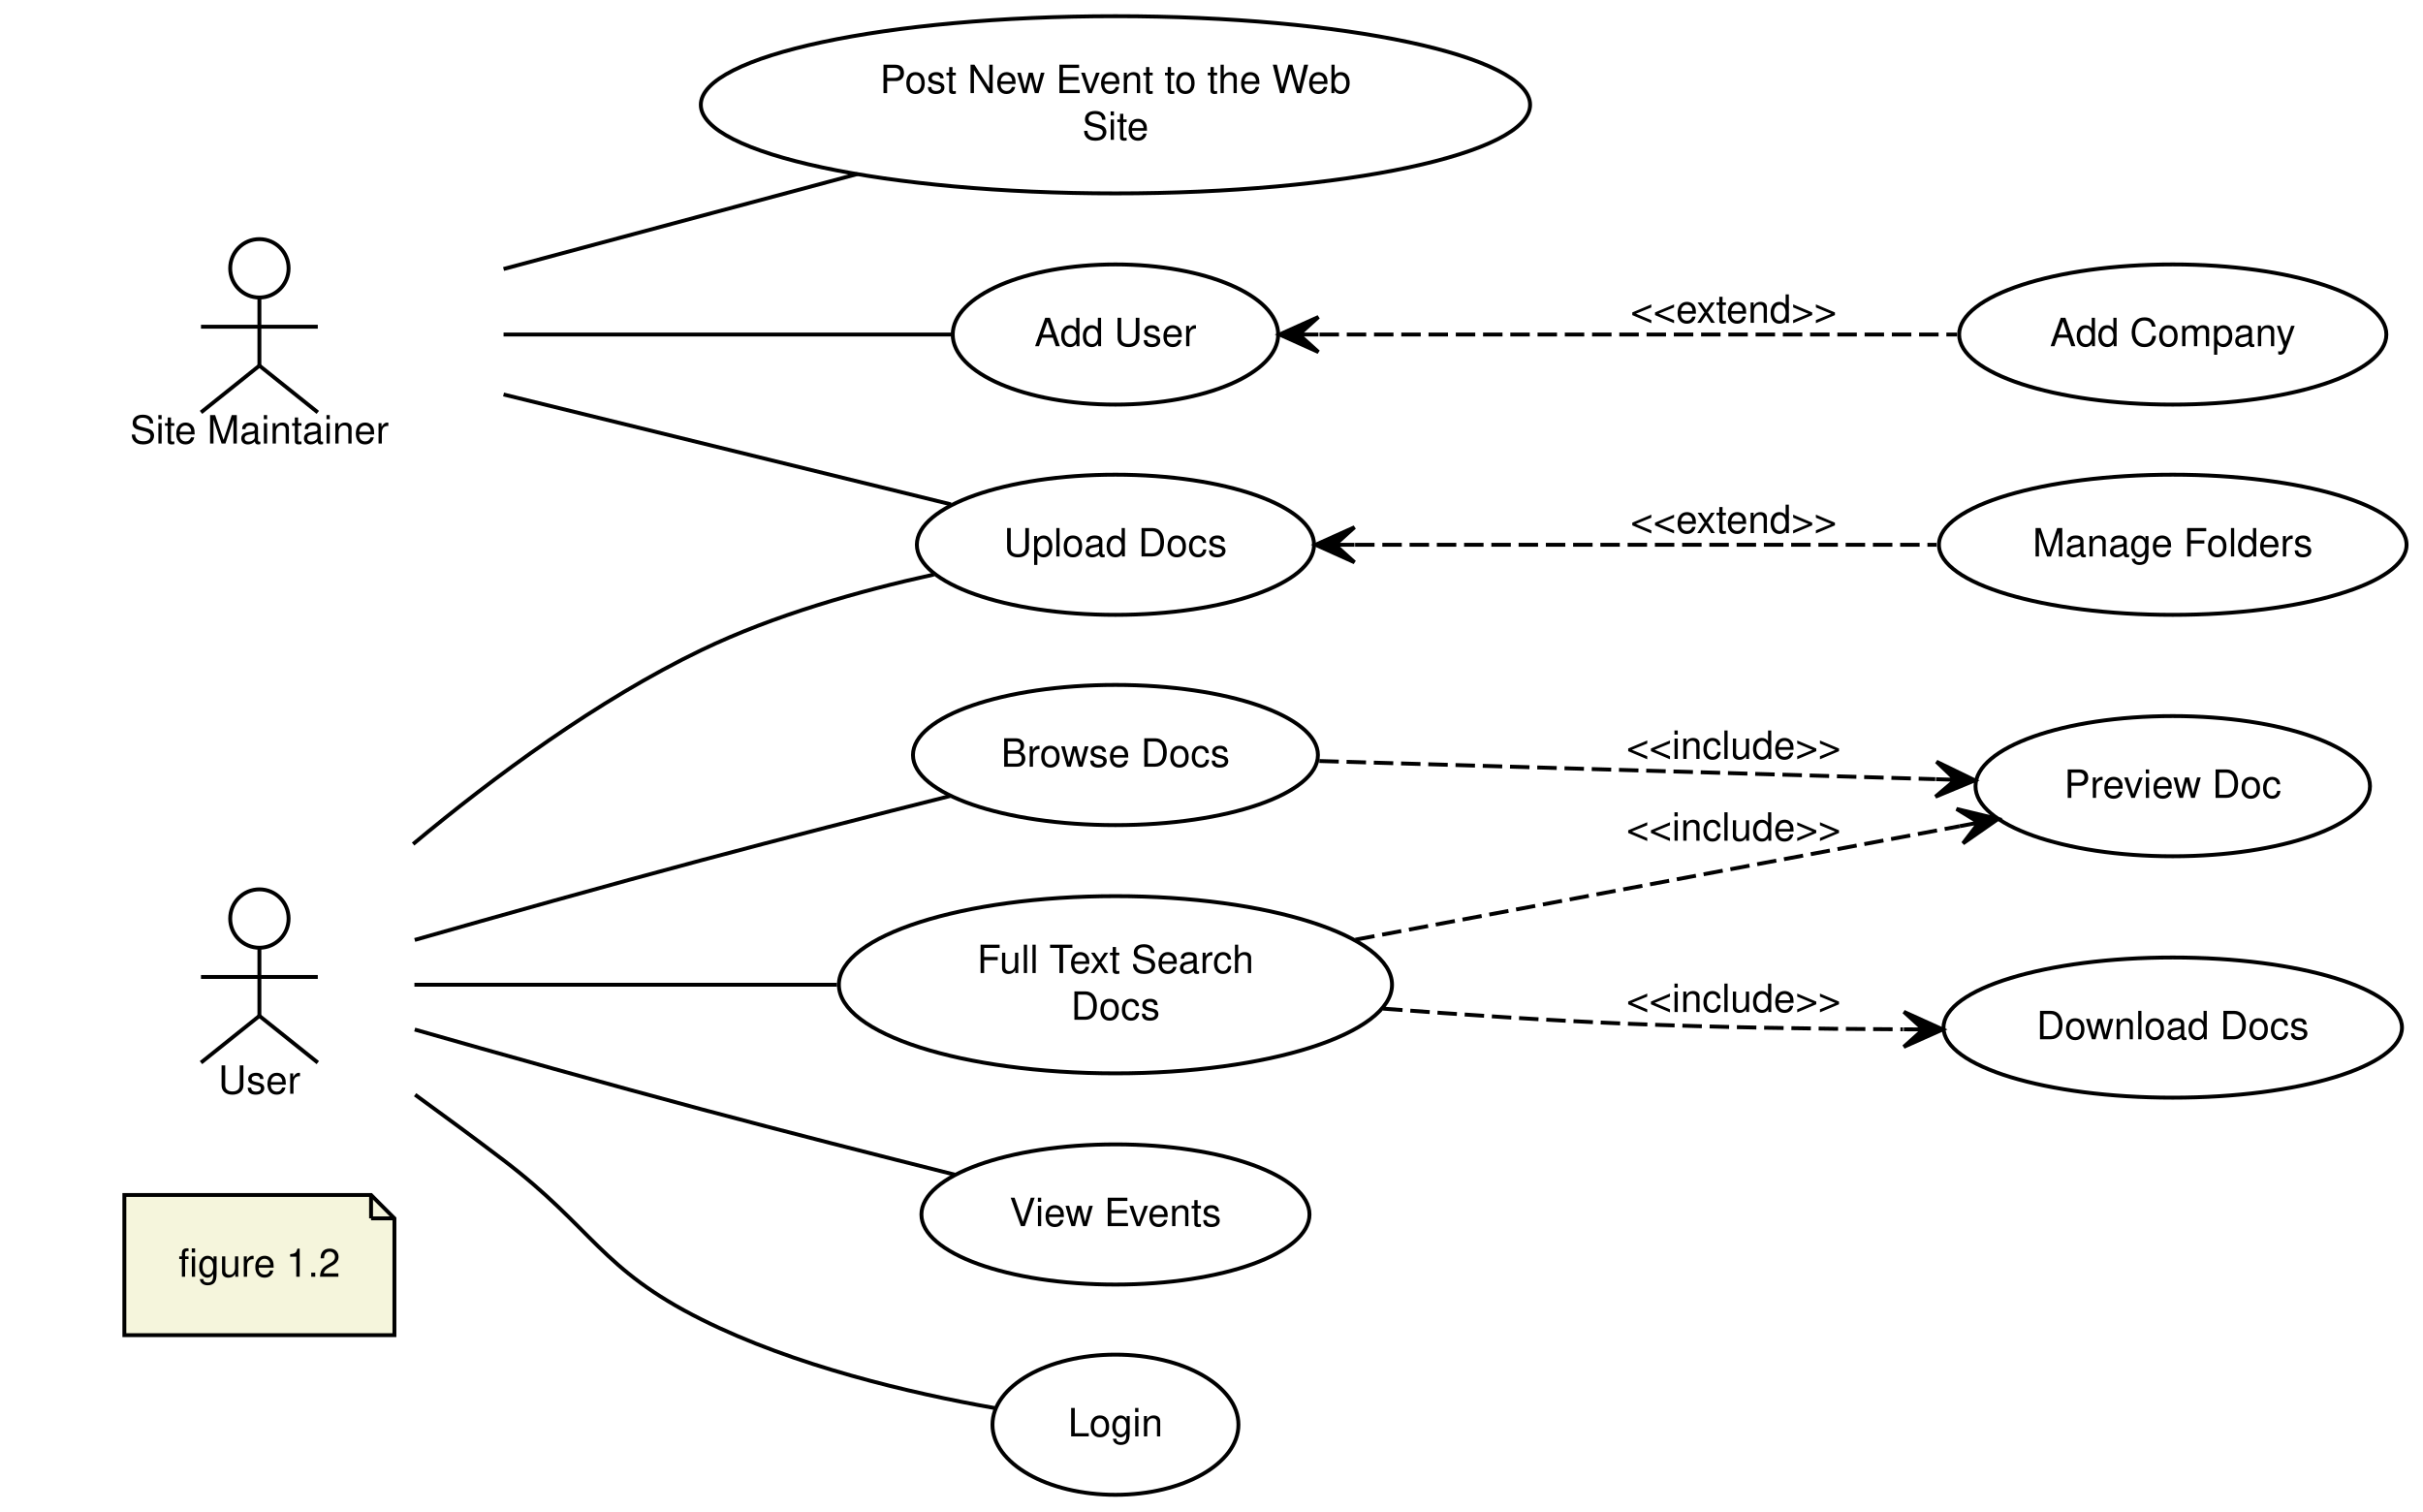
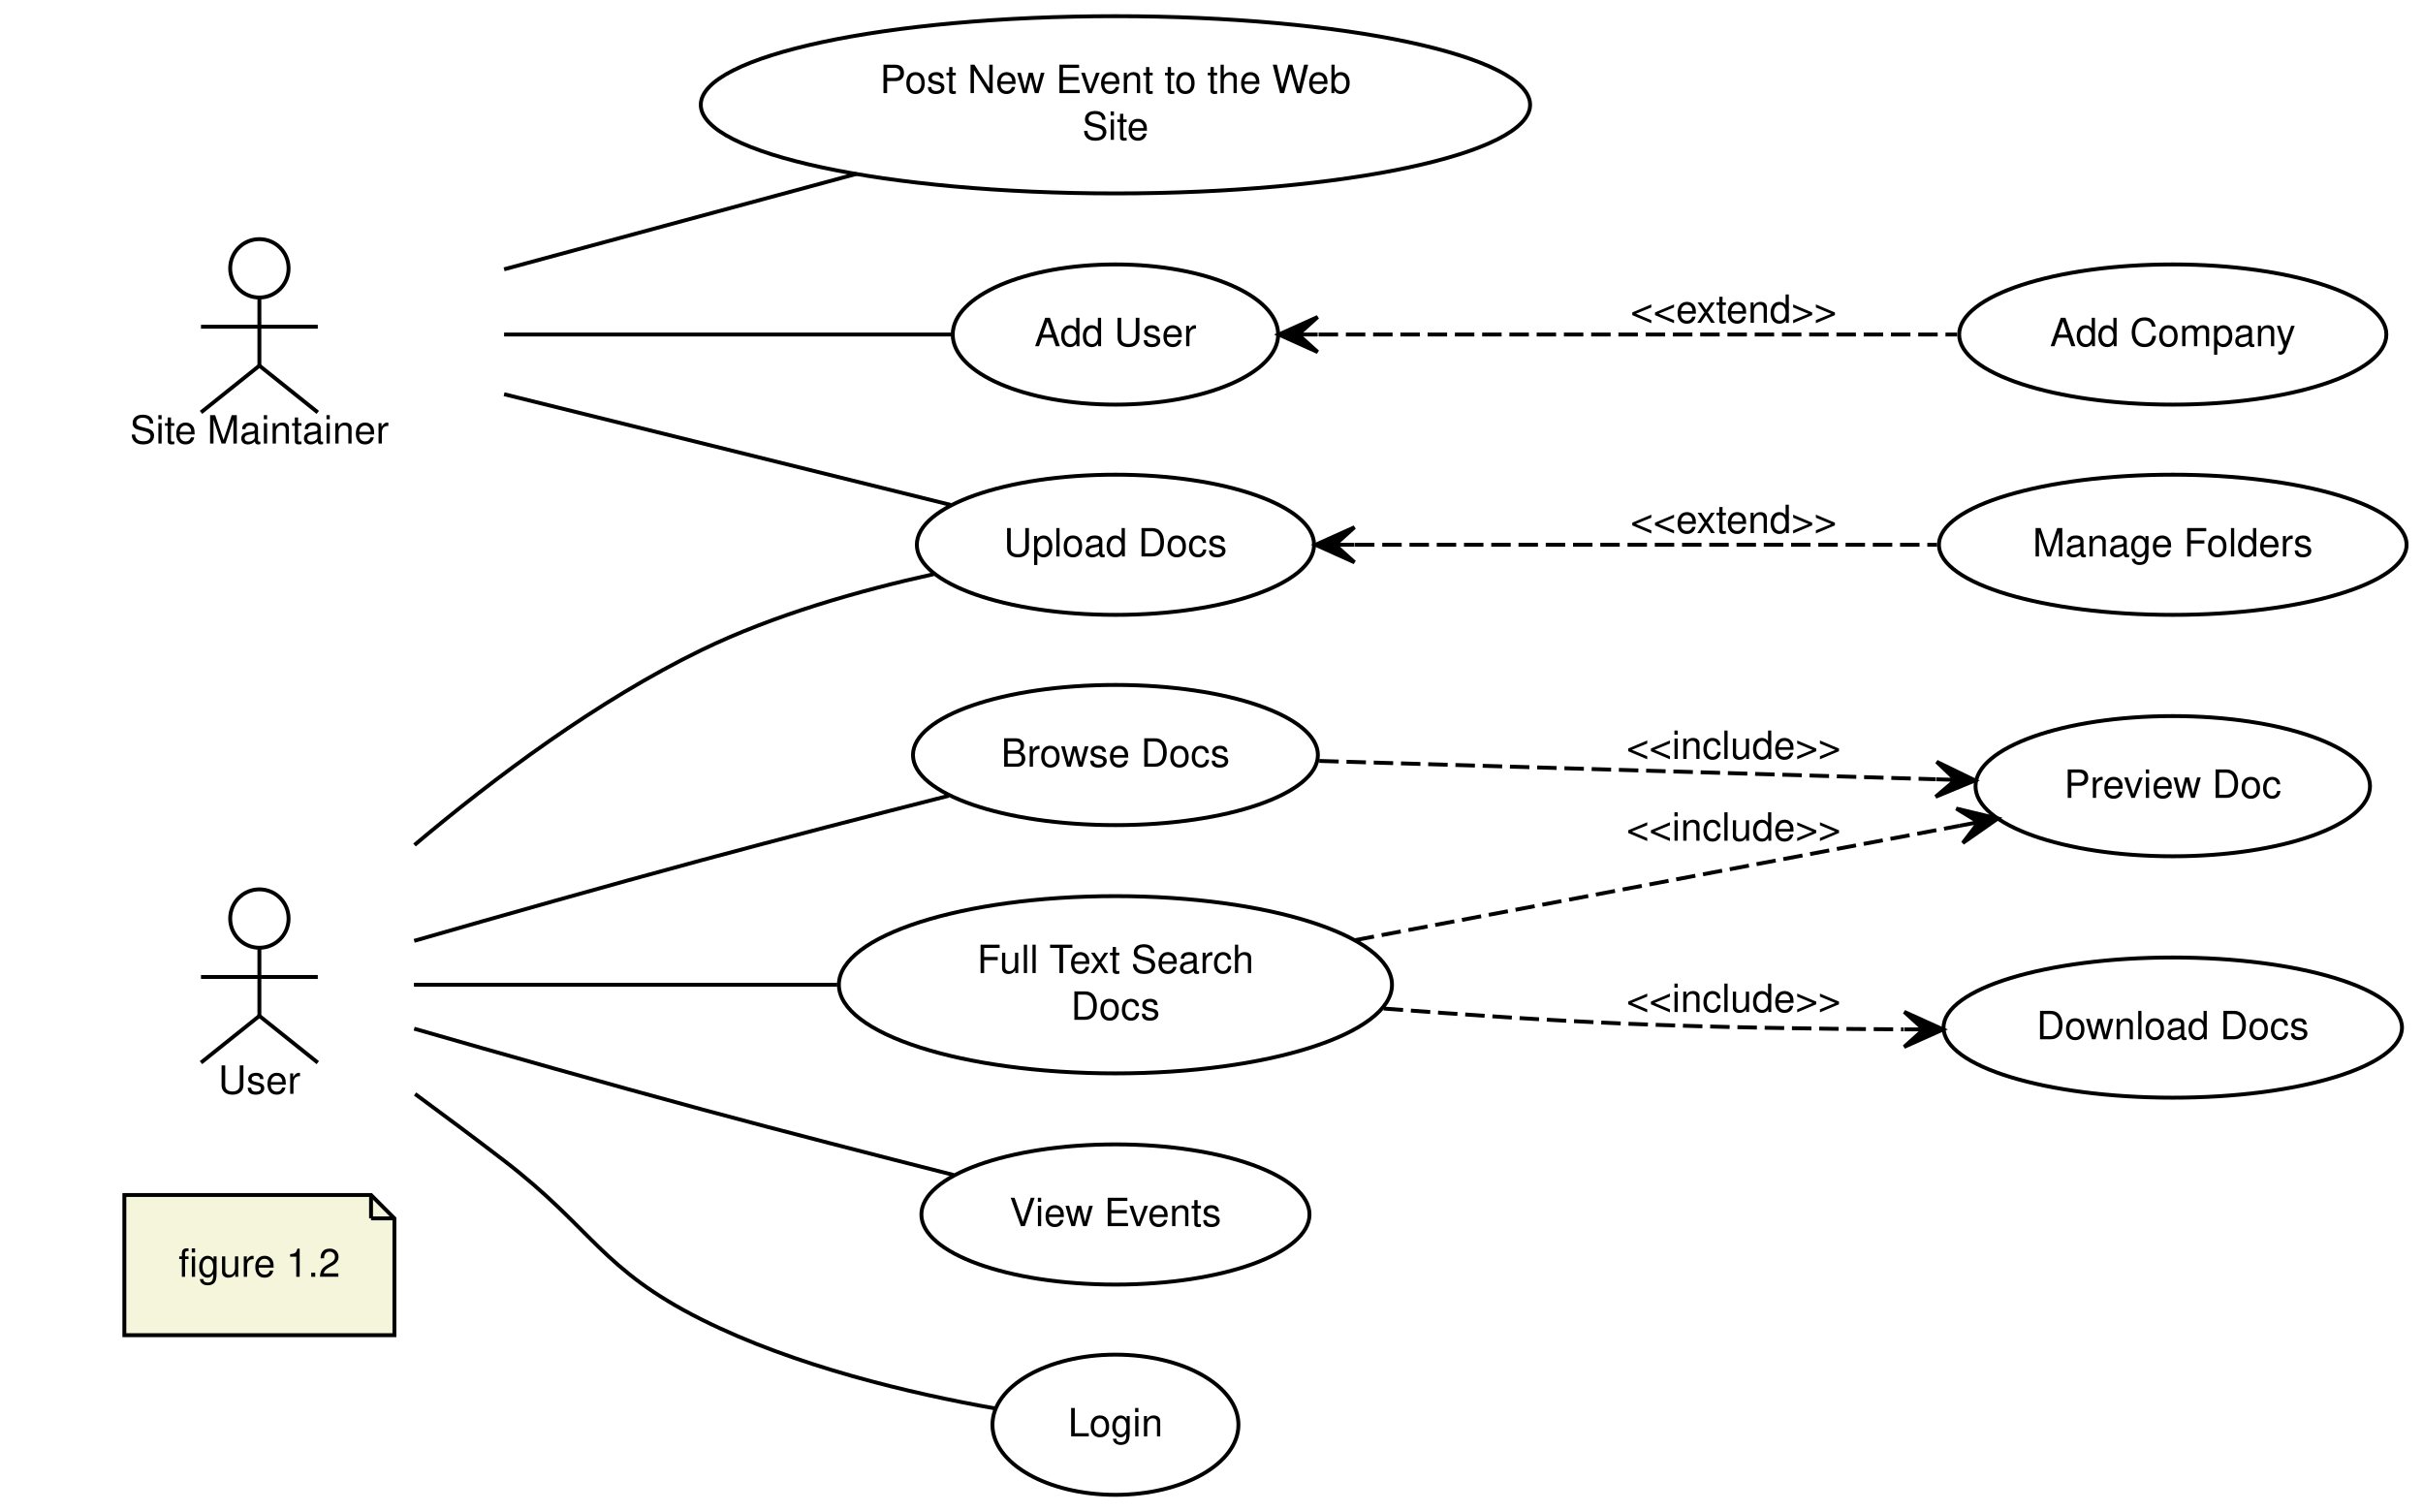
<svg xmlns="http://www.w3.org/2000/svg" width="622pt" height="388pt" viewBox="0.00 0.00 622.32 387.63">
-   <g id="graph0" class="graph" transform="scale(1 1) rotate(0) translate(4 383.6274)">
+   <g id="graph0" class="graph" transform="scale(1 1) rotate(0) translate(4 383.63)">
    <g id="node1" class="node">
-       <polygon fill="#f5f5dc" stroke="#000000" points="91.303,-77 27.941,-77 27.941,-41 97.303,-41 97.303,-71 91.303,-77" />
-       <polyline fill="none" stroke="#000000" points="91.303,-77 91.303,-71 " />
-       <polyline fill="none" stroke="#000000" points="97.303,-71 91.303,-71 " />
-       <text text-anchor="middle" x="62.622" y="-56" font-family="Helvetica,sans-Serif" font-size="10.00" fill="#000000">figure 1.2</text>
+       <polygon fill="#f5f5dc" stroke="black" points="91.3,-77 27.94,-77 27.94,-41 97.3,-41 97.3,-71 91.3,-77" />
+       <polyline fill="none" stroke="black" points="91.3,-77 91.3,-71 " />
+       <polyline fill="none" stroke="black" points="97.3,-71 91.3,-71 " />
+       <text text-anchor="middle" x="62.62" y="-56" font-family="Helvetica,sans-Serif" font-size="10.00">figure 1.2</text>
    </g>
    <g id="node2" class="node">
-       <g transform="translate(62.622,-128)" fill="none" stroke="#000" stroke-width="1">
+       <g transform="translate(62.62,-128)" fill="none" stroke="#000" stroke-width="1">
        <circle cx="0" cy="-20" r="7.5" />
        <line x1="0" y1="-12.5" x2="0" y2="5" />
        <line x1="-15" y1="-5" x2="15" y2="-5" />
        <line x1="0" y1="5" x2="-15" y2="17" />
        <line x1="0" y1="5" x2="15" y2="17" />
      </g>
-       <text text-anchor="middle" x="62.622" y="-103" font-family="Helvetica,sans-Serif" font-size="10.00" fill="#000000">User</text>
+       <text text-anchor="middle" x="62.62" y="-103" font-family="Helvetica,sans-Serif" font-size="10.00">User</text>
    </g>
    <g id="node3" class="node">
-       <ellipse fill="none" stroke="#000000" cx="282.492" cy="-18" rx="31.586" ry="18" />
-       <text text-anchor="middle" x="282.492" y="-15" font-family="Helvetica,sans-Serif" font-size="10.00" fill="#000000">Login</text>
+       <ellipse fill="none" stroke="black" cx="282.49" cy="-18" rx="31.59" ry="18" />
+       <text text-anchor="middle" x="282.49" y="-15" font-family="Helvetica,sans-Serif" font-size="10.00">Login</text>
    </g>
    <g id="edge1" class="edge">
-       <path fill="none" stroke="#000000" d="M102.612,-102.754C110.182,-97.268 117.997,-91.51 125.244,-86 148.395,-68.397 150.223,-57.989 176.244,-45 200.084,-33.1 229.625,-26.14 251.501,-22.277" />
+       <path fill="none" stroke="black" d="M102.61,-102.95C110.17,-97.39 117.99,-91.56 125.24,-86 148.33,-68.31 150.24,-58.02 176.24,-45 200.2,-33.01 229.96,-26.01 251.72,-22.16" />
    </g>
    <g id="node7" class="node">
-       <ellipse fill="none" stroke="#000000" cx="282.492" cy="-244" rx="51.006" ry="18" />
-       <text text-anchor="middle" x="282.492" y="-241" font-family="Helvetica,sans-Serif" font-size="10.00" fill="#000000">Upload Docs</text>
+       <ellipse fill="none" stroke="black" cx="282.49" cy="-244" rx="51.01" ry="18" />
+       <text text-anchor="middle" x="282.49" y="-241" font-family="Helvetica,sans-Serif" font-size="10.00">Upload Docs</text>
    </g>
    <g id="edge6" class="edge">
-       <path fill="none" stroke="#000000" d="M102.101,-167.13C122.853,-184.43 149.491,-204.13 176.244,-217 194.853,-225.952 216.773,-232.166 235.855,-236.354" />
+       <path fill="none" stroke="black" d="M102.46,-166.9C123.06,-184.25 149.57,-204.06 176.24,-217 194.83,-226.02 216.77,-232.26 235.8,-236.45" />
    </g>
    <g id="node9" class="node">
-       <ellipse fill="none" stroke="#000000" cx="282.492" cy="-131" rx="71.034" ry="22.756" />
-       <text text-anchor="middle" x="282.492" y="-134" font-family="Helvetica,sans-Serif" font-size="10.00" fill="#000000">Full Text Search</text>
-       <text text-anchor="middle" x="282.492" y="-122" font-family="Helvetica,sans-Serif" font-size="10.00" fill="#000000">Docs</text>
+       <ellipse fill="none" stroke="black" cx="282.49" cy="-131" rx="71.03" ry="22.76" />
+       <text text-anchor="middle" x="282.49" y="-134" font-family="Helvetica,sans-Serif" font-size="10.00">Full Text Search</text>
+       <text text-anchor="middle" x="282.49" y="-122" font-family="Helvetica,sans-Serif" font-size="10.00">Docs</text>
    </g>
    <g id="edge7" class="edge">
-       <path fill="none" stroke="#000000" d="M102.439,-131C132.634,-131 174.941,-131 210.959,-131" />
+       <path fill="none" stroke="black" d="M102.32,-131C132.4,-131 174.94,-131 211.02,-131" />
    </g>
    <g id="node12" class="node">
-       <ellipse fill="none" stroke="#000000" cx="282.492" cy="-190" rx="52.004" ry="18" />
-       <text text-anchor="middle" x="282.492" y="-187" font-family="Helvetica,sans-Serif" font-size="10.00" fill="#000000">Browse Docs</text>
+       <ellipse fill="none" stroke="black" cx="282.49" cy="-190" rx="52" ry="18" />
+       <text text-anchor="middle" x="282.49" y="-187" font-family="Helvetica,sans-Serif" font-size="10.00">Browse Docs</text>
    </g>
    <g id="edge10" class="edge">
-       <path fill="none" stroke="#000000" d="M102.516,-142.506C124.272,-148.712 151.697,-156.426 176.244,-163 197.202,-168.613 220.563,-174.581 240.032,-179.475" />
+       <path fill="none" stroke="black" d="M102.38,-142.28C124.07,-148.52 151.62,-156.34 176.24,-163 197.09,-168.64 220.35,-174.63 239.68,-179.54" />
    </g>
    <g id="node14" class="node">
-       <ellipse fill="none" stroke="#000000" cx="282.492" cy="-72" rx="49.835" ry="18" />
-       <text text-anchor="middle" x="282.492" y="-69" font-family="Helvetica,sans-Serif" font-size="10.00" fill="#000000">View Events</text>
+       <ellipse fill="none" stroke="black" cx="282.49" cy="-72" rx="49.84" ry="18" />
+       <text text-anchor="middle" x="282.49" y="-69" font-family="Helvetica,sans-Serif" font-size="10.00">View Events</text>
    </g>
    <g id="edge13" class="edge">
-       <path fill="none" stroke="#000000" d="M102.516,-119.494C124.272,-113.288 151.697,-105.574 176.244,-99 197.661,-93.264 221.589,-87.157 241.307,-82.204" />
+       <path fill="none" stroke="black" d="M102.38,-119.72C124.07,-113.48 151.62,-105.66 176.24,-99 197.55,-93.24 221.37,-87.11 240.95,-82.14" />
    </g>
    <g id="node4" class="node">
-       <g transform="translate(62.622,-295)" fill="none" stroke="#000" stroke-width="1">
+       <g transform="translate(62.62,-295)" fill="none" stroke="#000" stroke-width="1">
        <circle cx="0" cy="-20" r="7.5" />
        <line x1="0" y1="-12.5" x2="0" y2="5" />
        <line x1="-15" y1="-5" x2="15" y2="-5" />
        <line x1="0" y1="5" x2="-15" y2="17" />
        <line x1="0" y1="5" x2="15" y2="17" />
      </g>
-       <text text-anchor="middle" x="62.622" y="-270" font-family="Helvetica,sans-Serif" font-size="10.00" fill="#000000">Site Maintainer</text>
+       <text text-anchor="middle" x="62.62" y="-270" font-family="Helvetica,sans-Serif" font-size="10.00">Site Maintainer</text>
    </g>
    <g id="node5" class="node">
-       <ellipse fill="none" stroke="#000000" cx="282.492" cy="-298" rx="41.794" ry="18" />
-       <text text-anchor="middle" x="282.492" y="-295" font-family="Helvetica,sans-Serif" font-size="10.00" fill="#000000">Add User</text>
+       <ellipse fill="none" stroke="black" cx="282.49" cy="-298" rx="41.79" ry="18" />
+       <text text-anchor="middle" x="282.49" y="-295" font-family="Helvetica,sans-Serif" font-size="10.00">Add User</text>
    </g>
    <g id="edge2" class="edge">
-       <path fill="none" stroke="#000000" d="M125.334,-298C162.27,-298 207.987,-298 240.572,-298" />
+       <path fill="none" stroke="black" d="M125.47,-298C162.33,-298 208.1,-298 240.51,-298" />
    </g>
    <g id="edge4" class="edge">
-       <path fill="none" stroke="#000000" d="M125.334,-282.598C162.143,-273.558 207.673,-262.375 240.236,-254.378" />
+       <path fill="none" stroke="black" d="M125.47,-282.67C162.21,-273.57 207.79,-262.27 240.18,-254.24" />
    </g>
    <g id="node13" class="node">
-       <ellipse fill="none" stroke="#000000" cx="282.492" cy="-357" rx="106.496" ry="22.756" />
-       <text text-anchor="middle" x="282.492" y="-360" font-family="Helvetica,sans-Serif" font-size="10.00" fill="#000000">Post New Event to the Web</text>
-       <text text-anchor="middle" x="282.492" y="-348" font-family="Helvetica,sans-Serif" font-size="10.00" fill="#000000">Site</text>
+       <ellipse fill="none" stroke="black" cx="282.49" cy="-357" rx="106.5" ry="22.76" />
+       <text text-anchor="middle" x="282.49" y="-360" font-family="Helvetica,sans-Serif" font-size="10.00">Post New Event to the Web</text>
+       <text text-anchor="middle" x="282.49" y="-348" font-family="Helvetica,sans-Serif" font-size="10.00">Site</text>
    </g>
    <g id="edge12" class="edge">
-       <path fill="none" stroke="#000000" d="M125.334,-314.828C153.766,-322.457 187.401,-331.483 216.244,-339.223" />
+       <path fill="none" stroke="black" d="M125.47,-314.75C153.78,-322.41 187.34,-331.5 216.06,-339.28" />
    </g>
    <g id="node6" class="node">
-       <ellipse fill="none" stroke="#000000" cx="554.046" cy="-298" rx="54.864" ry="18" />
-       <text text-anchor="middle" x="554.046" y="-295" font-family="Helvetica,sans-Serif" font-size="10.00" fill="#000000">Add Company</text>
+       <ellipse fill="none" stroke="black" cx="554.05" cy="-298" rx="54.86" ry="18" />
+       <text text-anchor="middle" x="554.05" y="-295" font-family="Helvetica,sans-Serif" font-size="10.00">Add Company</text>
    </g>
    <g id="edge3" class="edge">
-       <path fill="none" stroke="#000000" stroke-dasharray="5,2" d="M334.902,-298C381.926,-298 450.717,-298 498.639,-298" />
-       <polygon fill="#000000" stroke="#000000" points="324.624,-298 334.624,-293.5 329.624,-298 334.624,-298 334.624,-298 334.624,-298 329.624,-298 334.624,-302.5 324.624,-298 324.624,-298" />
-       <text text-anchor="middle" x="441.255" y="-301" font-family="Helvetica,sans-Serif" font-size="10.00" fill="#000000">&lt;&lt;extend&gt;&gt;</text>
+       <path fill="none" stroke="black" stroke-dasharray="5,2" d="M334.67,-298C381.56,-298 450.77,-298 498.65,-298" />
+       <polygon fill="black" stroke="black" points="324.43,-298 334.43,-293.5 329.43,-298 334.43,-298 334.43,-298 334.43,-298 329.43,-298 334.43,-302.5 324.43,-298 324.43,-298" />
+       <text text-anchor="middle" x="441.25" y="-301" font-family="Helvetica,sans-Serif" font-size="10.00">&lt;&lt;extend&gt;&gt;</text>
    </g>
    <g id="node8" class="node">
-       <ellipse fill="none" stroke="#000000" cx="554.046" cy="-244" rx="60.053" ry="18" />
-       <text text-anchor="middle" x="554.046" y="-241" font-family="Helvetica,sans-Serif" font-size="10.00" fill="#000000">Manage Folders</text>
+       <ellipse fill="none" stroke="black" cx="554.05" cy="-244" rx="60.05" ry="18" />
+       <text text-anchor="middle" x="554.05" y="-241" font-family="Helvetica,sans-Serif" font-size="10.00">Manage Folders</text>
    </g>
    <g id="edge5" class="edge">
-       <path fill="none" stroke="#000000" stroke-dasharray="5,2" d="M344.034,-244C388.717,-244 448.889,-244 493.371,-244" />
-       <polygon fill="#000000" stroke="#000000" points="333.888,-244 343.888,-239.5 338.888,-244 343.888,-244 343.888,-244 343.888,-244 338.888,-244 343.888,-248.5 333.888,-244 333.888,-244" />
-       <text text-anchor="middle" x="441.255" y="-247" font-family="Helvetica,sans-Serif" font-size="10.00" fill="#000000">&lt;&lt;extend&gt;&gt;</text>
+       <path fill="none" stroke="black" stroke-dasharray="5,2" d="M344.01,-244C388.65,-244 449.09,-244 493.5,-244" />
+       <polygon fill="black" stroke="black" points="333.88,-244 343.88,-239.5 338.88,-244 343.88,-244 343.88,-244 343.88,-244 338.88,-244 343.88,-248.5 333.88,-244 333.88,-244" />
+       <text text-anchor="middle" x="441.25" y="-247" font-family="Helvetica,sans-Serif" font-size="10.00">&lt;&lt;extend&gt;&gt;</text>
    </g>
    <g id="node10" class="node">
-       <ellipse fill="none" stroke="#000000" cx="554.046" cy="-182" rx="50.658" ry="18" />
-       <text text-anchor="middle" x="554.046" y="-179" font-family="Helvetica,sans-Serif" font-size="10.00" fill="#000000">Preview Doc</text>
+       <ellipse fill="none" stroke="black" cx="554.05" cy="-182" rx="50.66" ry="18" />
+       <text text-anchor="middle" x="554.05" y="-179" font-family="Helvetica,sans-Serif" font-size="10.00">Preview Doc</text>
    </g>
    <g id="edge8" class="edge">
-       <path fill="none" stroke="#000000" stroke-dasharray="5,2" d="M344.112,-142.573C390.811,-151.343 454.394,-163.285 499.312,-171.721" />
-       <polygon fill="#000000" stroke="#000000" points="509.168,-173.572 498.51,-176.149 504.254,-172.649 499.34,-171.726 499.34,-171.726 499.34,-171.726 504.254,-172.649 500.171,-167.303 509.168,-173.572 509.168,-173.572" />
-       <text text-anchor="middle" x="441.255" y="-168" font-family="Helvetica,sans-Serif" font-size="10.00" fill="#000000">&lt;&lt;include&gt;&gt;</text>
+       <path fill="none" stroke="black" stroke-dasharray="5,2" d="M343.98,-142.45C390.6,-151.26 454.45,-163.34 499.28,-171.83" />
+       <polygon fill="black" stroke="black" points="509.11,-173.69 498.45,-176.25 504.2,-172.76 499.28,-171.83 499.28,-171.83 499.28,-171.83 504.2,-172.76 500.12,-167.41 509.11,-173.69 509.11,-173.69" />
+       <text text-anchor="middle" x="441.25" y="-168" font-family="Helvetica,sans-Serif" font-size="10.00">&lt;&lt;include&gt;&gt;</text>
    </g>
    <g id="node11" class="node">
-       <ellipse fill="none" stroke="#000000" cx="554.046" cy="-120" rx="58.873" ry="18" />
-       <text text-anchor="middle" x="554.046" y="-117" font-family="Helvetica,sans-Serif" font-size="10.00" fill="#000000">Download Docs</text>
+       <ellipse fill="none" stroke="black" cx="554.05" cy="-120" rx="58.87" ry="18" />
+       <text text-anchor="middle" x="554.05" y="-117" font-family="Helvetica,sans-Serif" font-size="10.00">Download Docs</text>
    </g>
    <g id="edge9" class="edge">
-       <path fill="none" stroke="#000000" stroke-dasharray="5,2" d="M351.237,-124.865C371.364,-123.312 393.419,-121.846 413.74,-121 436.85,-120.038 462.121,-119.653 484.769,-119.548" />
-       <polygon fill="#000000" stroke="#000000" points="494.973,-119.518 484.986,-124.047 489.973,-119.533 484.973,-119.547 484.973,-119.547 484.973,-119.547 489.973,-119.533 484.96,-115.047 494.973,-119.518 494.973,-119.518" />
-       <text text-anchor="middle" x="441.255" y="-124" font-family="Helvetica,sans-Serif" font-size="10.00" fill="#000000">&lt;&lt;include&gt;&gt;</text>
+       <path fill="none" stroke="black" stroke-dasharray="5,2" d="M351.38,-124.89C371.44,-123.33 393.46,-121.85 413.74,-121 436.89,-120.03 462.23,-119.65 484.88,-119.54" />
+       <polygon fill="black" stroke="black" points="495.07,-119.52 485.09,-124.04 490.07,-119.53 485.07,-119.54 485.07,-119.54 485.07,-119.54 490.07,-119.53 485.06,-115.04 495.07,-119.52 495.07,-119.52" />
+       <text text-anchor="middle" x="441.25" y="-124" font-family="Helvetica,sans-Serif" font-size="10.00">&lt;&lt;include&gt;&gt;</text>
    </g>
    <g id="edge11" class="edge">
-       <path fill="none" stroke="#000000" stroke-dasharray="5,2" d="M334.85,-188.458C380.08,-187.125 445.473,-185.199 493.056,-183.797" />
-       <polygon fill="#000000" stroke="#000000" points="503.227,-183.497 493.364,-188.29 498.23,-183.644 493.232,-183.792 493.232,-183.792 493.232,-183.792 498.23,-183.644 493.099,-179.294 503.227,-183.497 503.227,-183.497" />
-       <text text-anchor="middle" x="441.255" y="-189" font-family="Helvetica,sans-Serif" font-size="10.00" fill="#000000">&lt;&lt;include&gt;&gt;</text>
+       <path fill="none" stroke="black" stroke-dasharray="5,2" d="M334.83,-188.48C379.94,-187.14 445.61,-185.19 493.12,-183.78" />
+       <polygon fill="black" stroke="black" points="503.27,-183.48 493.41,-188.27 498.27,-183.63 493.27,-183.77 493.27,-183.77 493.27,-183.77 498.27,-183.63 493.14,-179.28 503.27,-183.48 503.27,-183.48" />
+       <text text-anchor="middle" x="441.25" y="-189" font-family="Helvetica,sans-Serif" font-size="10.00">&lt;&lt;include&gt;&gt;</text>
    </g>
  </g>
</svg>
